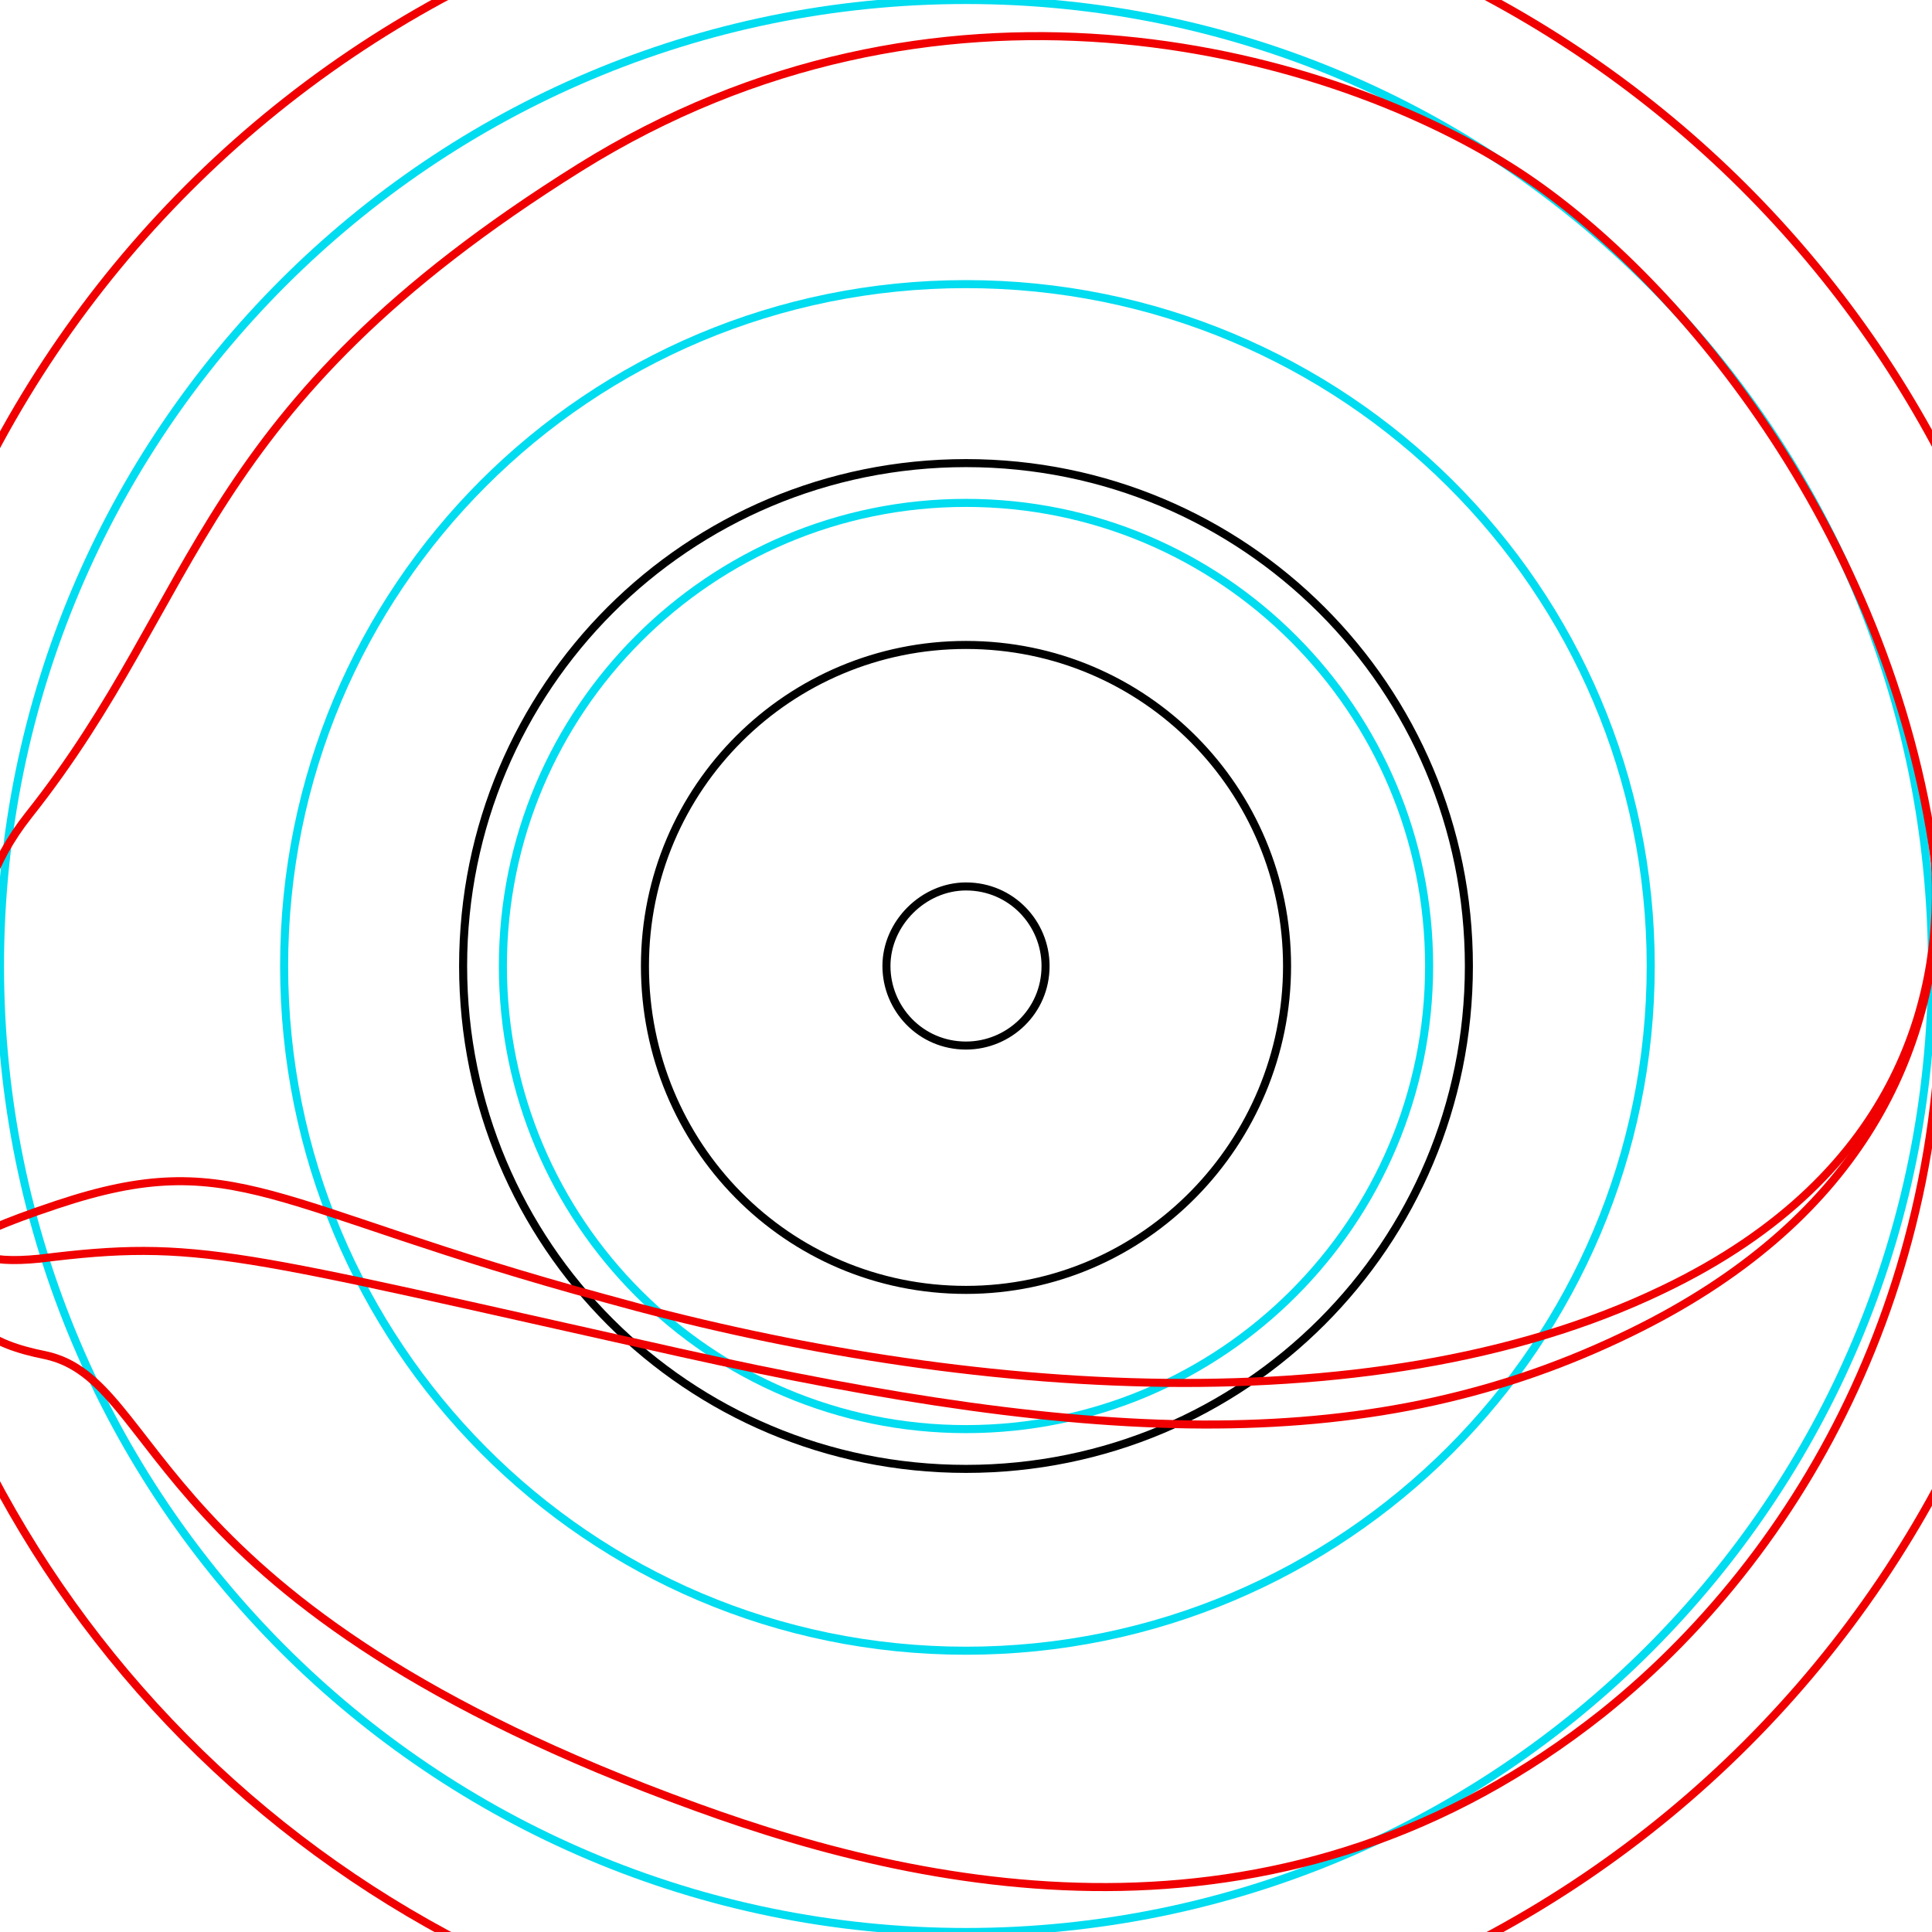
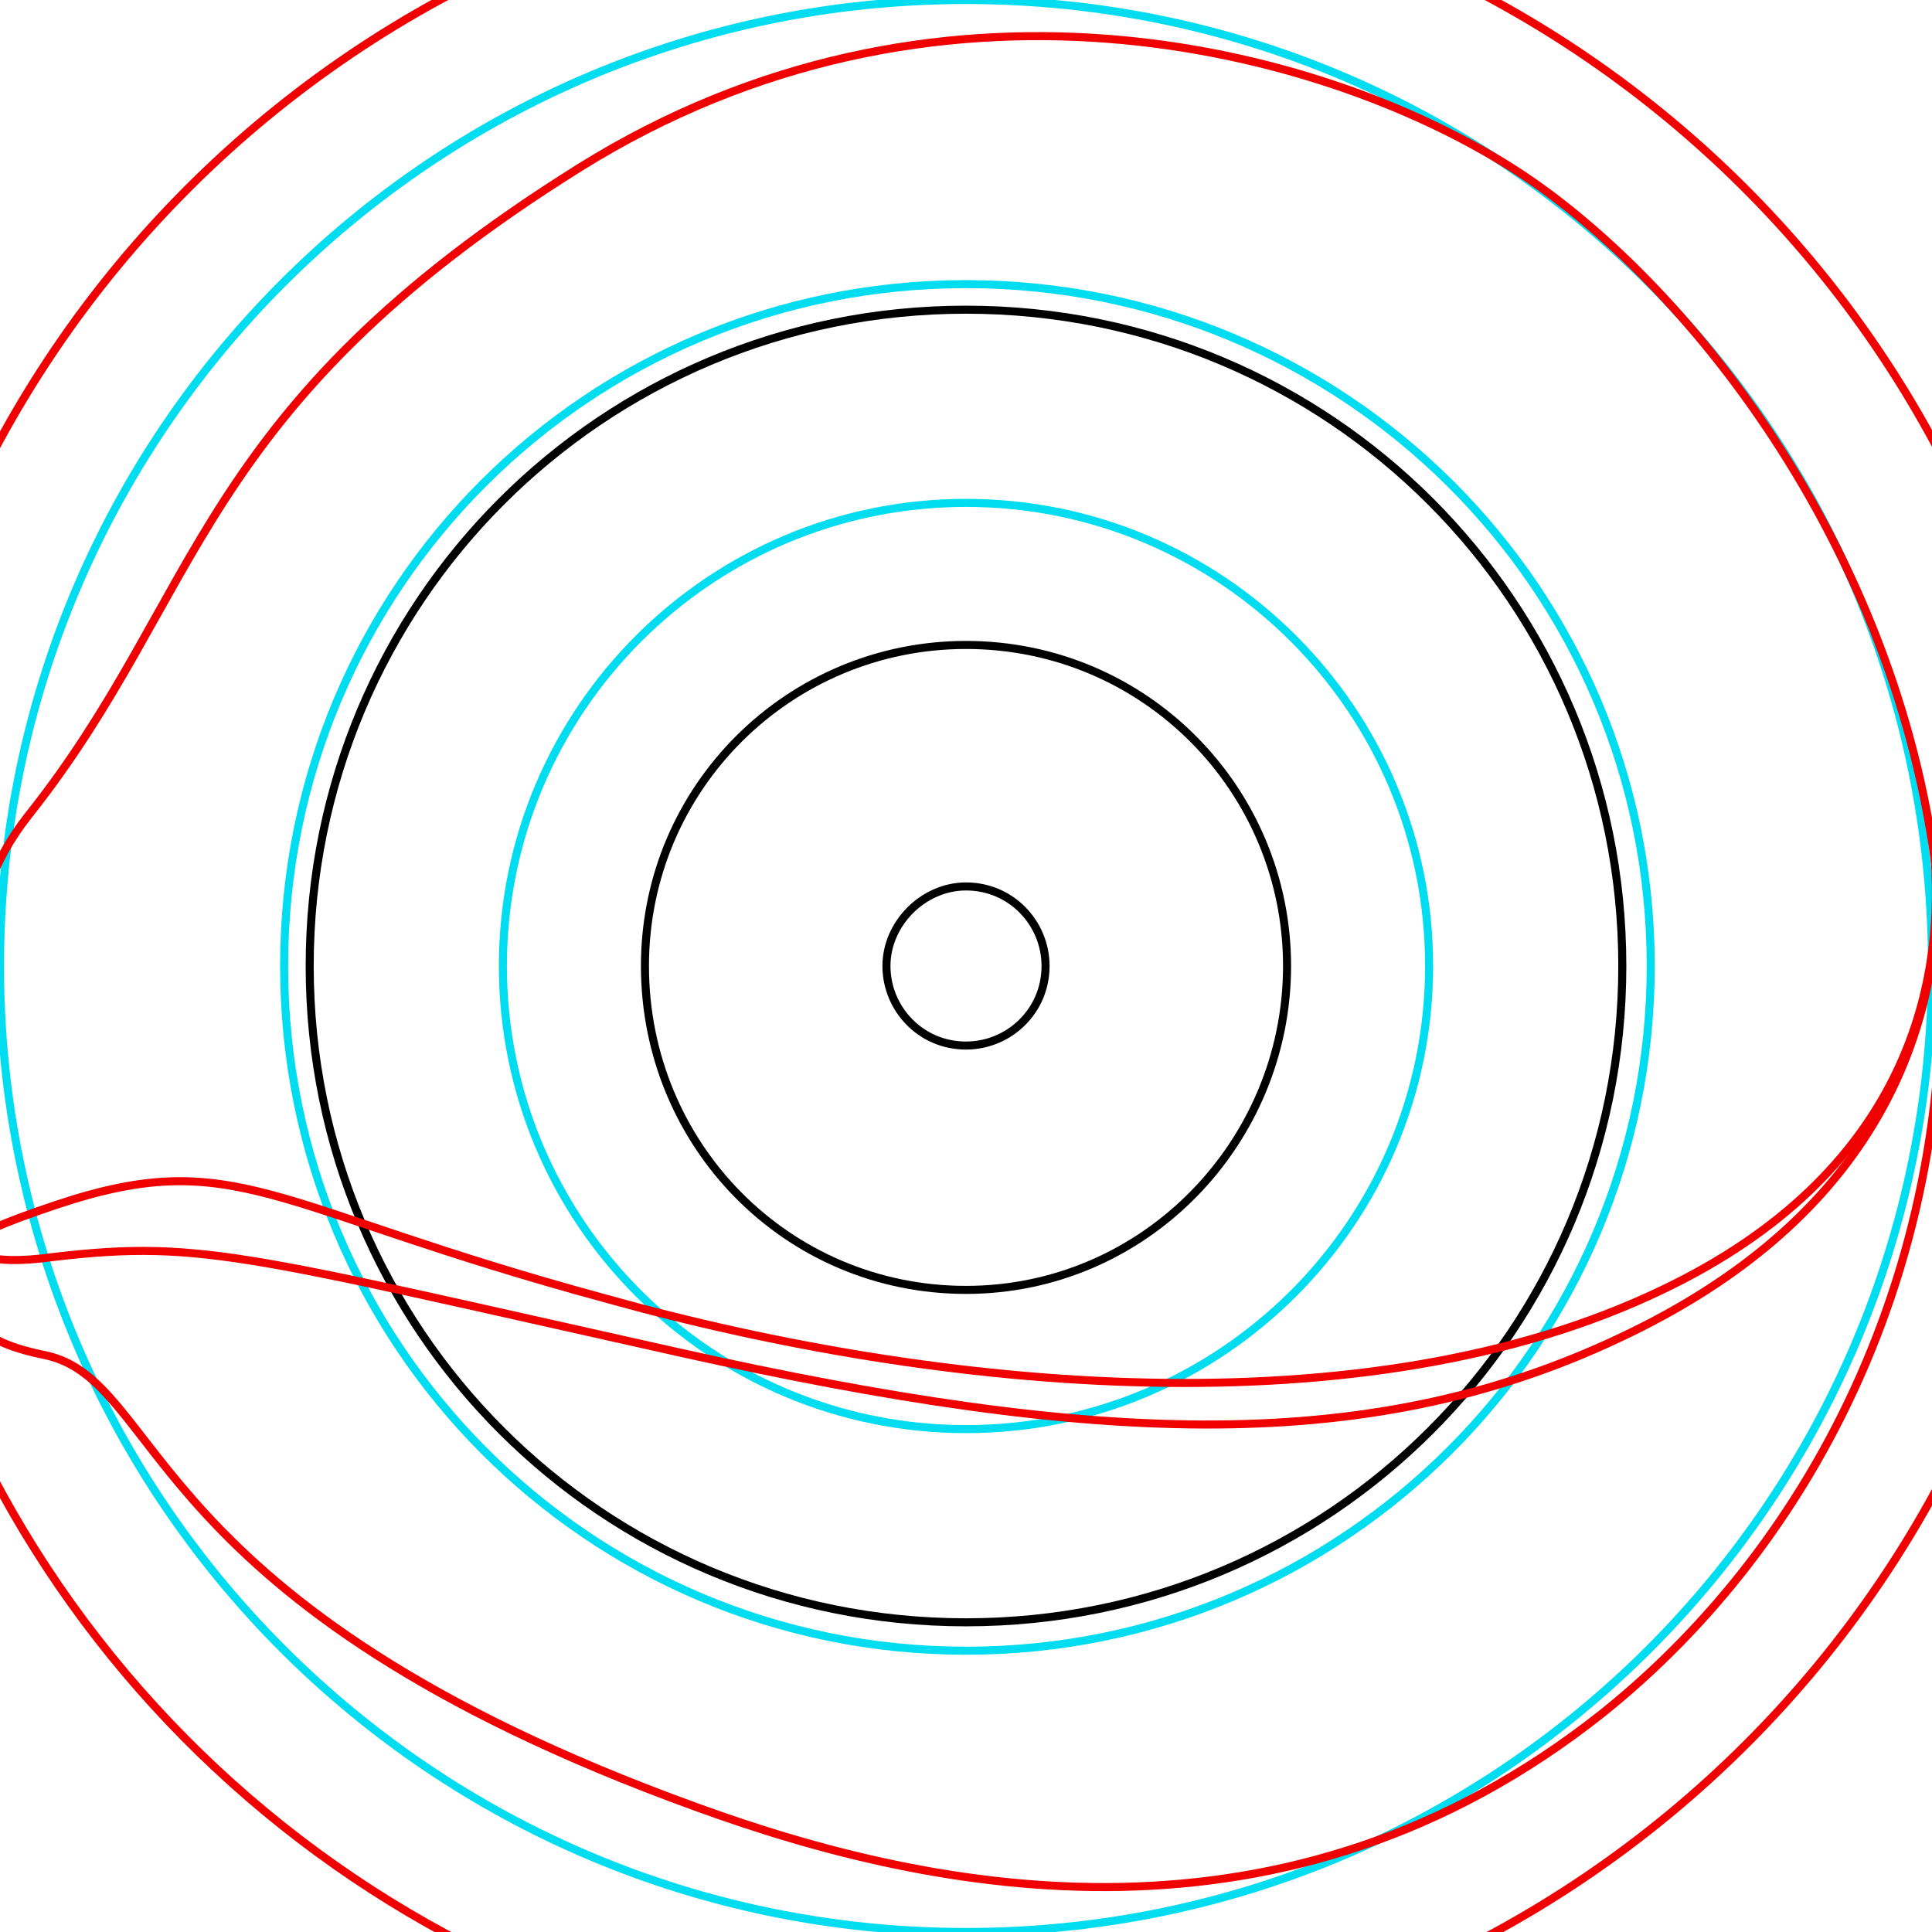
- <svg xmlns="http://www.w3.org/2000/svg" version="1.1" id="Layer_1" x="0px" y="0px" width="68px" height="68px" viewBox="0 0 68 68" style="enable-background:new 0 0 68 68;" xml:space="preserve">
+ <svg xmlns="http://www.w3.org/2000/svg" version="1.1" id="Layer_1" x="0px" y="0px" viewBox="0 0 68 68" style="enable-background:new 0 0 68 68;" xml:space="preserve">
  <style type="text/css">
	.st0{fill:none;stroke:#00DCF0;stroke-width:0.283;stroke-linecap:round;stroke-linejoin:round;stroke-miterlimit:10;}
	.st1{fill:none;stroke:#000000;stroke-width:0.283;stroke-linecap:round;stroke-linejoin:round;stroke-miterlimit:10;}
	.st2{fill:none;stroke:#F00000;stroke-width:0.283;stroke-linecap:round;stroke-linejoin:round;stroke-miterlimit:10;}
</style>
  <rect x="-8.5" y="-8.5" class="st0" width="85" height="85" />
  <circle class="st0" cx="34" cy="34" r="34" />
-   <path id="scleraBack" class="st0" d="M34,10C20.7,10,10,20.7,10,34S20.7,58.1,34,58.1S58.1,47.3,58.1,34S47.3,10,34,10" />
+   <path id="scleraBack" class="st0" d="M34,10c-13.3,0-24,10.7-24,24s10.7,24.1,24,24.1S58.1,47.3,58.1,34S47.3,10,34,10" />
  <path id="scleraFront" class="st0" d="M34,17.7c9,0,16.3,7.3,16.3,16.3S43,50.3,34,50.3S17.7,43,17.7,34S25,17.7,34,17.7" />
-   <path id="iris" class="st1" d="M34,16.3c9.8,0,17.7,7.9,17.7,17.7S43.8,51.7,34,51.7S16.3,43.8,16.3,34S24.2,16.3,34,16.3" />
-   <path id="pupilMax" class="st1" d="M34,22.7c6.3,0,11.3,5.1,11.3,11.3S40.3,45.4,34,45.4S22.7,40.3,22.7,34S27.8,22.7,34,22.7" />
+   <path id="iris" class="st1" d="M34,10.9c12.8,0,23.1,10.3,23.1,23.1S46.8,57.1,34,57.1S10.9,46.8,10.9,34S21.2,10.9,34,10.9" />
+   <path id="pupilMax" class="st1" d="M34,22.7c6.3,0,11.3,5.1,11.3,11.3s-5,11.4-11.3,11.4S22.7,40.3,22.7,34S27.8,22.7,34,22.7" />
  <path id="pupilMin" class="st1" d="M34,31.2c1.6,0,2.8,1.3,2.8,2.8c0,1.6-1.3,2.8-2.8,2.8c-1.6,0-2.8-1.3-2.8-2.8S32.5,31.2,34,31.2  " />
  <path id="lowerLidEdge" class="st2" d="M72.7,31.6c0.1,0.8,0.1,1.6,0.1,2.4c0,21.4-17.3,38.7-38.7,38.7c-17.7,0-32.7-11.9-37.3-28.1  " />
  <path id="lowerLidClosed" class="st2" d="M68.1,30.3c0.3,4.4-1,11-9.6,15.1c-10.4,5-25.4,3.6-37.2,0.3C9.5,42.5,8.3,40.3,2,42.4  c-3.9,1.3-3.4,1.6-3.6,2.2" />
  <path id="lowerLidOpen" class="st2" d="M68.2,31.7c1,12.4-4.3,22.6-11.8,28.6c-11.1,8.8-23.4,6.4-31.9,3.3  C4.9,56.5,5.8,48.6,1.6,47.7c-2-0.4-3.1-1.1-3.2-3.1" />
  <path id="upperLidEdge" class="st2" d="M-3.6,43.3c-0.7-3-1.1-6.1-1.1-9.3C-4.7,12.6,12.6-4.7,34-4.7c20.1,0,36.6,15.2,38.5,34.8" />
-   <path id="upperLidClosed" class="st2" d="M68.2,31.7c-0.2,5.5-2.8,11.3-10.8,15.2c-9,4.4-18.7,4-33.5,0.7  C8.2,44.1,7,43.6,1.4,44.3c-2,0.2-2.6-0.2-2.8-1.1" />
-   <path id="upperLidOpen" class="st2" d="M68.1,30.3C66.5,18.6,58.9,9.5,53.2,5.9c-6.8-4.3-20.3-7.8-32.8,0  C6.8,14.4,7.2,20.9,1,28.7c-2.6,3.3-2,6.6-2.3,14.5" />
+   <path id="upperLidClosed" class="st2" d="M68.2,31.7C68,37.2,65.4,43,57.4,46.9c-9,4.4-18.7,4-33.5,0.7C8.2,44.1,7,43.6,1.4,44.3  c-2,0.2-2.6-0.2-2.8-1.1" />
+   <path id="upperLidOpen" class="st2" d="M68.1,30.3C66.5,18.6,58.9,9.5,53.2,5.9c-6.8-4.3-20.3-7.8-32.8,0C6.8,14.4,7.2,20.9,1,28.7  c-2.6,3.3-2,6.6-2.3,14.5" />
</svg>
